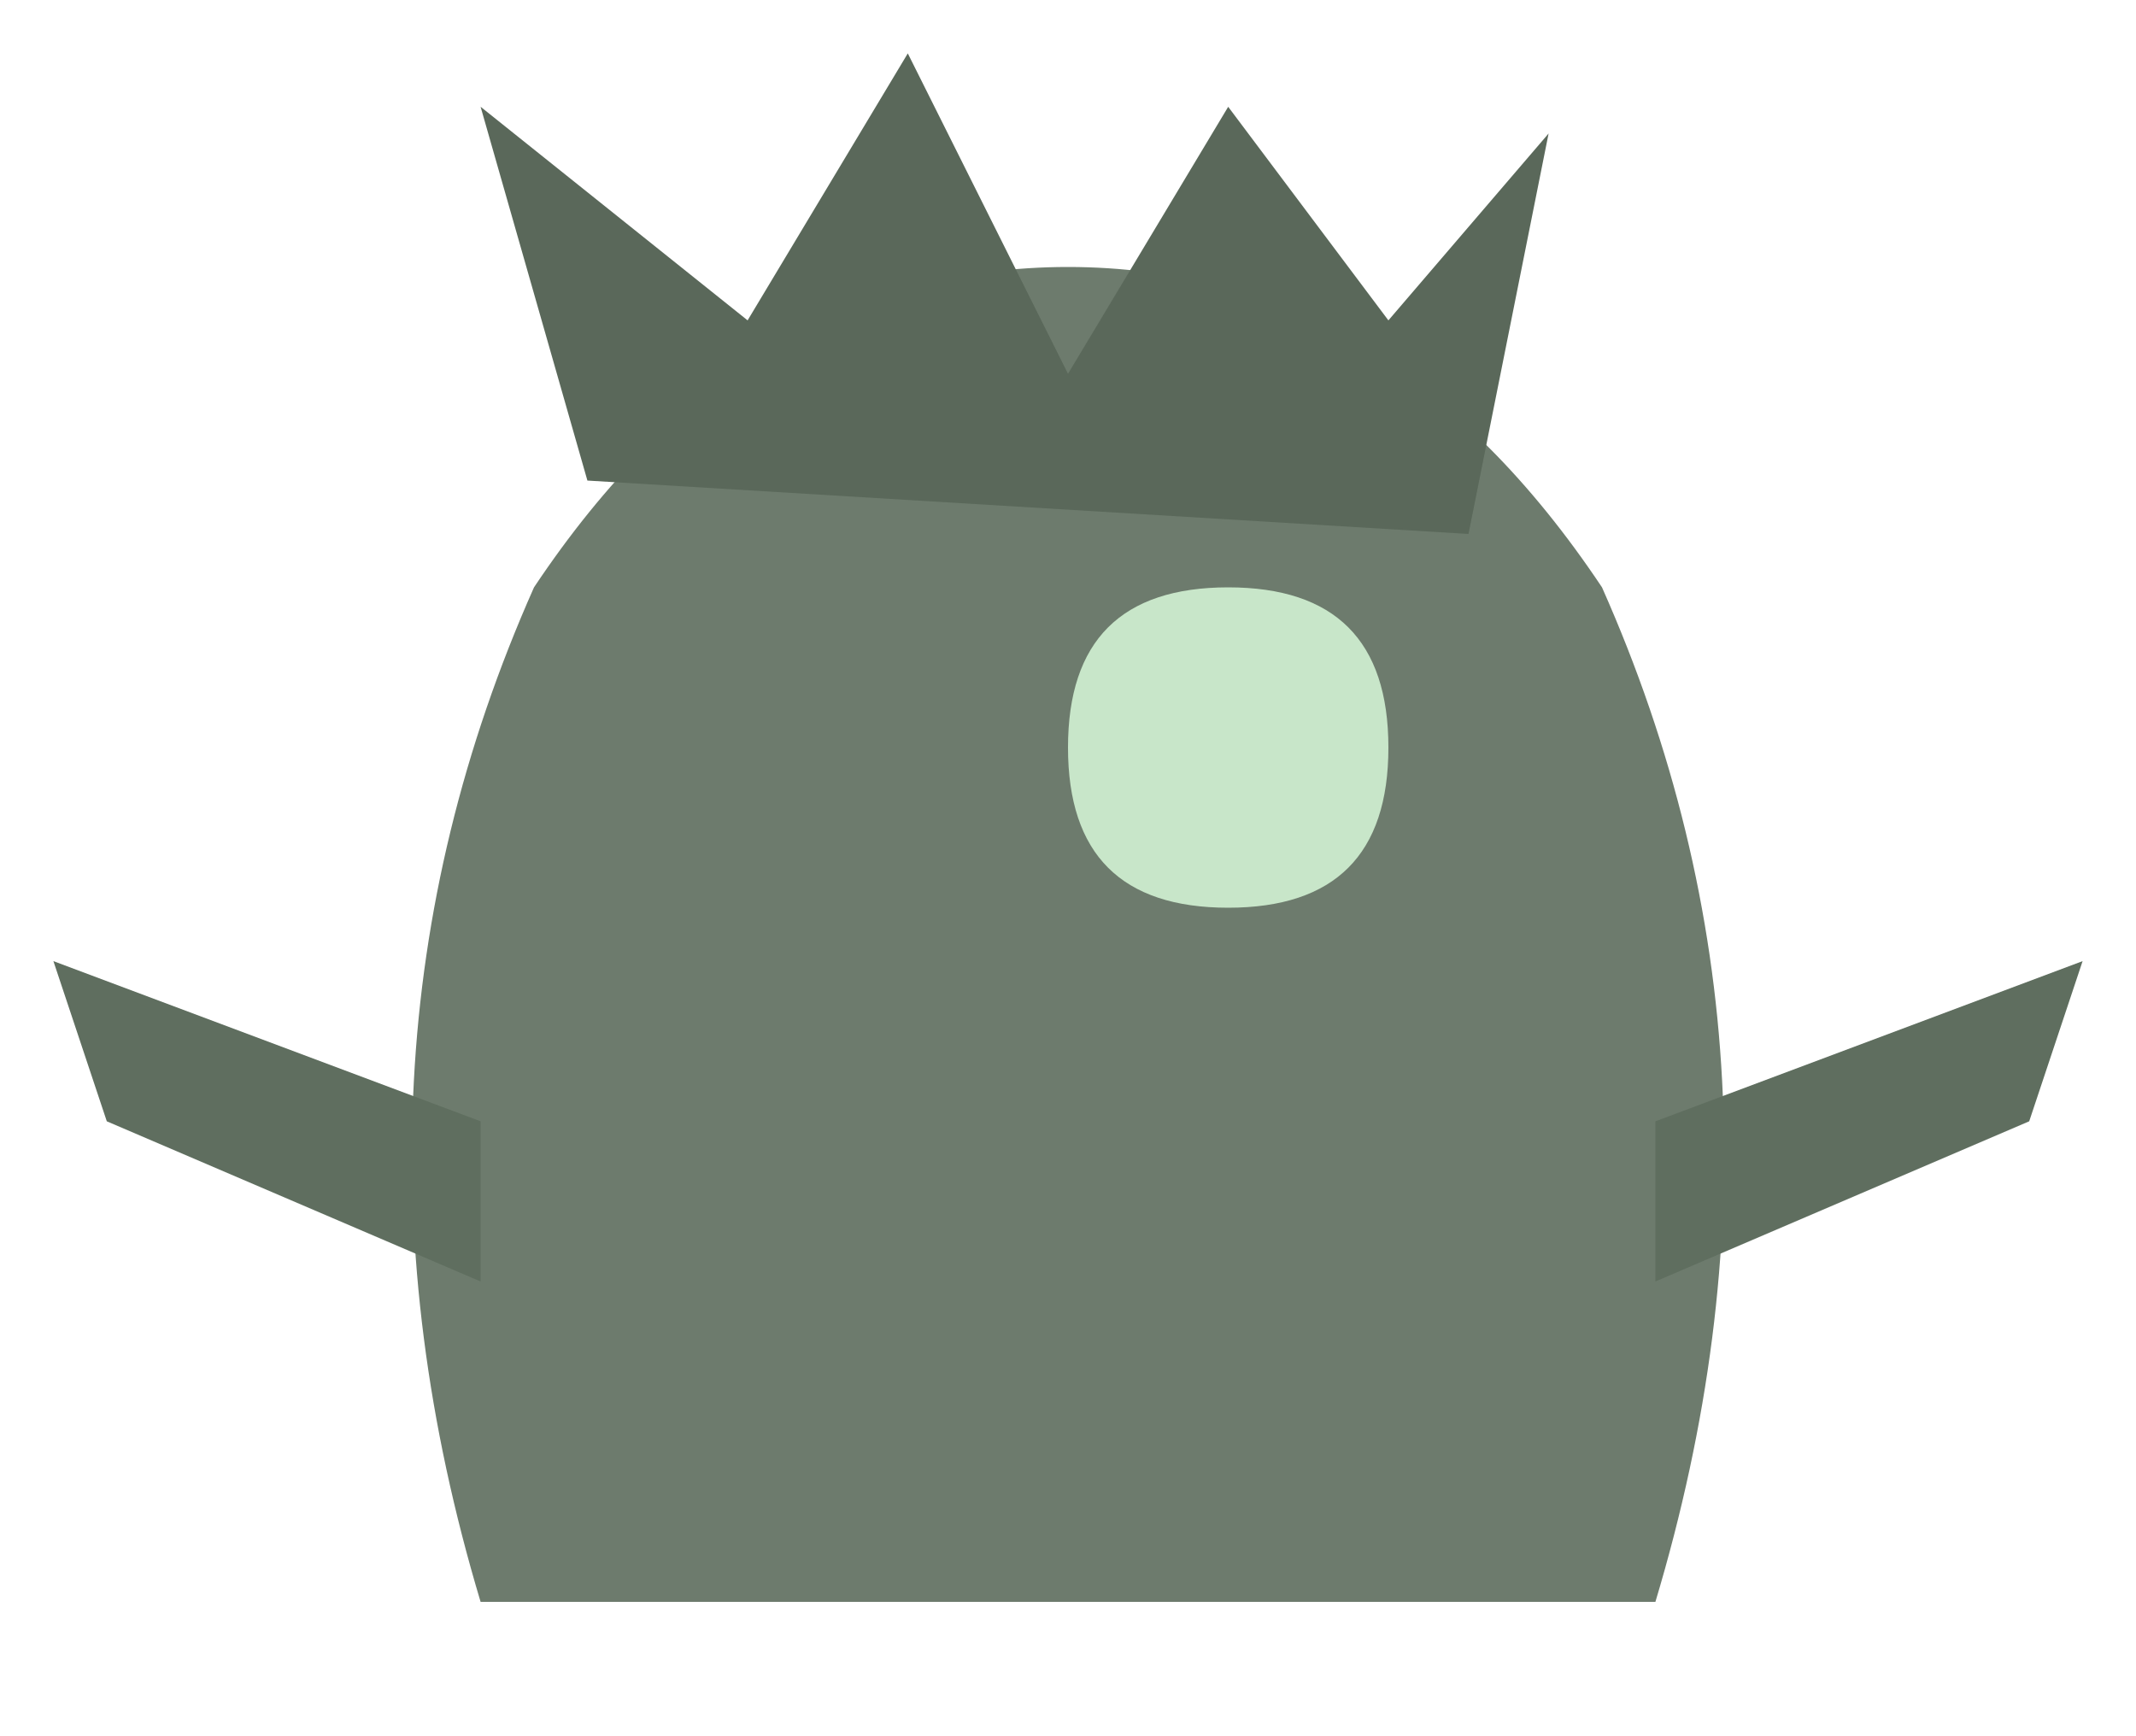
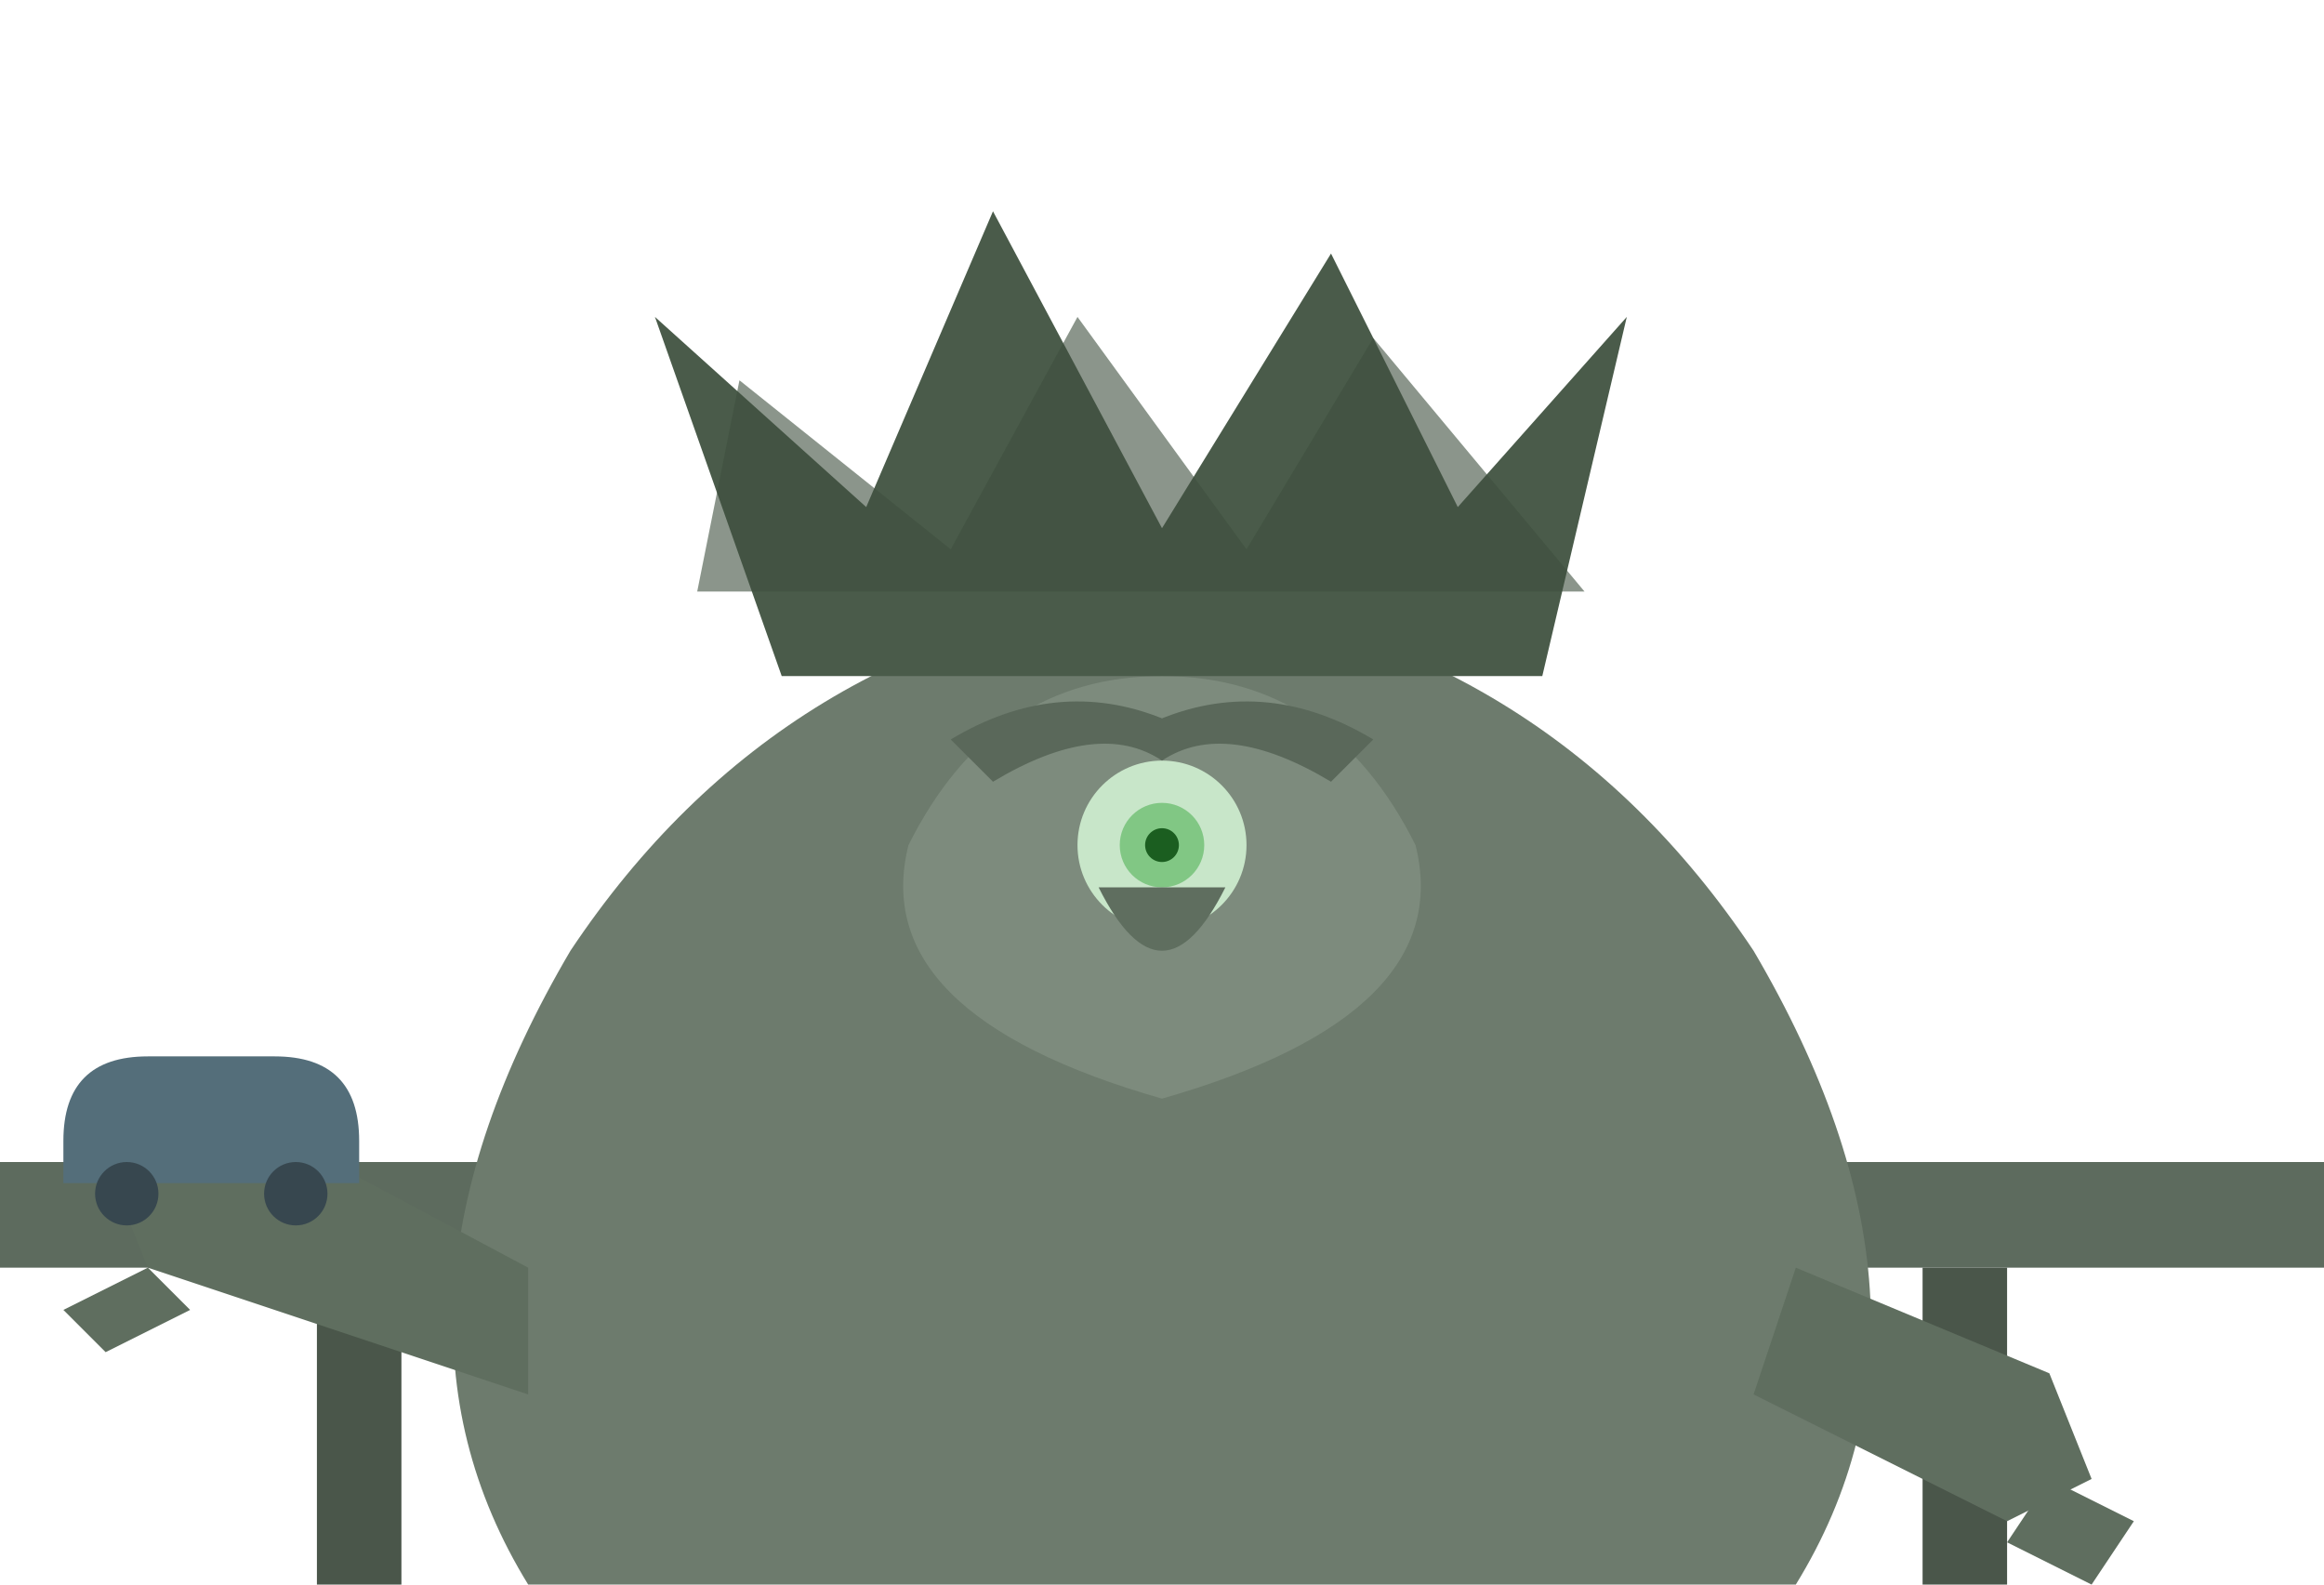
- <svg xmlns="http://www.w3.org/2000/svg" viewBox="-40 -60 80 65">
-   <path d="M -22 0 Q -28 -20 -20 -38 Q -12 -50 0 -50 Q 12 -50 20 -38 Q 28 -20 22 0 Z" fill="#6D7B6D" />
-   <path d="M -18 -42 L -22 -56 L -12 -48 L -6 -58 L 0 -46 L 6 -56 L 12 -48 L 18 -55 L 15 -40 Z" fill="#5A685A" />
-   <path d="M 0 -32 Q 0 -38 6 -38 Q 12 -38 12 -32 Q 12 -26 6 -26 Q 0 -26 0 -32 Z" fill="#C8E6C9" />
-   <path d="M -22 -18 L -38 -24 L -36 -18 L -22 -12 Z" fill="#5F6E5F" />
-   <path d="M 22 -18 L 38 -24 L 36 -18 L 22 -12 Z" fill="#5F6E5F" />
+ <svg xmlns="http://www.w3.org/2000/svg" viewBox="-55 -70 110 75">
+   <path d="M -55 -15 L 55 -15 L 55 -10 L -55 -10 Z" fill="#5D6B5E" />
+   <path d="M -40 -10 L -36 -10 L -36 5 L -40 5 Z" fill="#4A564A" />
+   <path d="M 36 -10 L 40 -10 L 40 5 L 36 5 Z" fill="#4A564A" />
+   <path d="M -30 5 Q -38 -8 -28 -25 Q -18 -40 0 -42 Q 18 -40 28 -25 Q 38 -8 30 5 Z" fill="#6D7B6D" />
+   <path d="M -12 -30 Q -8 -38 0 -38 Q 8 -38 12 -30 Q 14 -22 0 -18 Q -14 -22 -12 -30 Z" fill="#7D8B7D" />
+   <circle cx="0" cy="-30" r="4" fill="#C8E6C9" />
+   <circle cx="0" cy="-30" r="2" fill="#81C784" />
+   <circle cx="0" cy="-30" r="0.8" fill="#1B5E20" />
+   <path d="M -10 -35 Q -5 -38 0 -36 Q 5 -38 10 -35 L 8 -33 Q 3 -36 0 -34 Q -3 -36 -8 -33 Z" fill="#5A685A" />
+   <path d="M -3 -28 Q 0 -22 3 -28 Z" fill="#5F6E5F" />
+   <path d="M -18 -38 L -24 -55 L -14 -46 L -8 -60 L 0 -45 L 8 -58 L 14 -46 L 22 -55 L 18 -38 Z" fill="#4A5B4A" />
+   <path d="M -22 -42 L -20 -52 L -10 -44 L -4 -55 L 4 -44 L 10 -54 L 20 -42 Z" fill="#3D4F3D" opacity="0.6" />
+   <path d="M -30 -10 L -45 -18 L -50 -15 L -48 -10 L -30 -4 Z" fill="#5F6E5F" />
+   <path d="M -52 -16 Q -52 -20 -48 -20 L -42 -20 Q -38 -20 -38 -16 L -38 -14 L -52 -14 Z" fill="#546E7A" />
+   <circle cx="-49" cy="-13.5" r="1.5" fill="#37474F" />
+   <circle cx="-41" cy="-13.5" r="1.5" fill="#37474F" />
+   <path d="M 30 -10 L 42 -5 L 44 0 L 40 2 L 28 -4 Z" fill="#5F6E5F" />
+   <path d="M -48 -10 L -52 -8 L -50 -6 L -46 -8 Z" fill="#5F6E5F" />
+   <path d="M 42 0 L 46 2 L 44 5 L 40 3 Z" fill="#5F6E5F" />
</svg>
